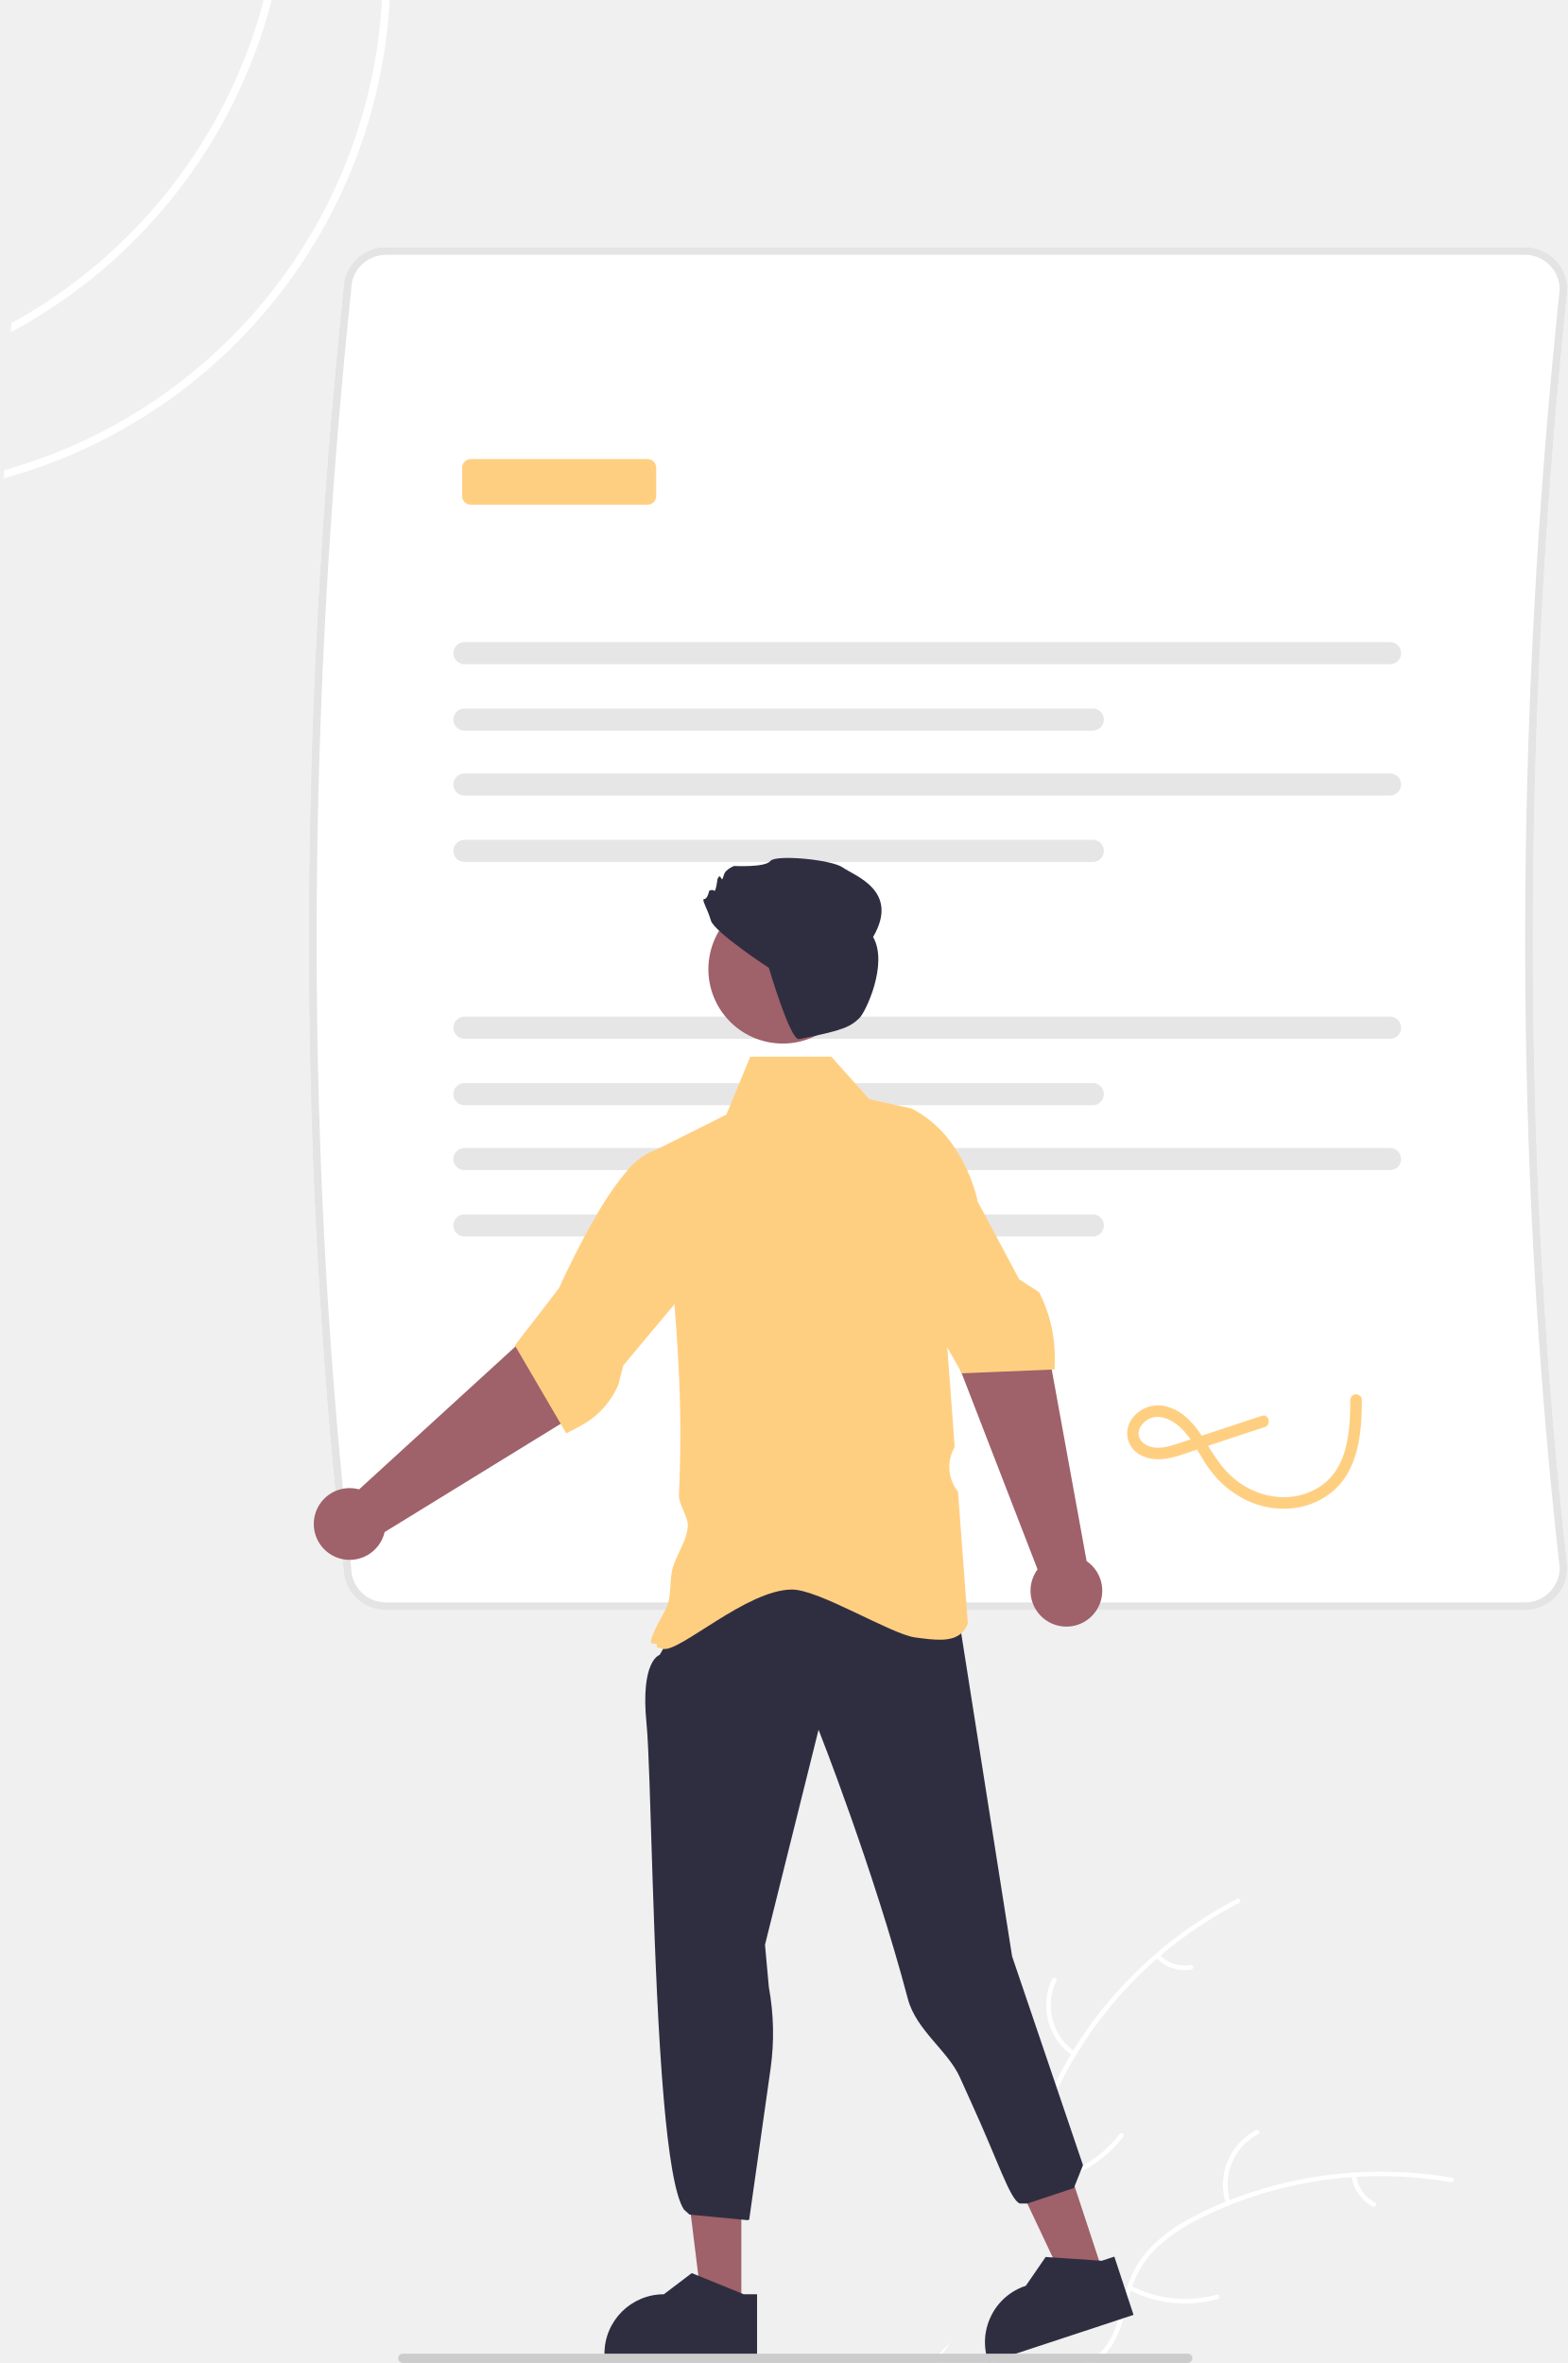
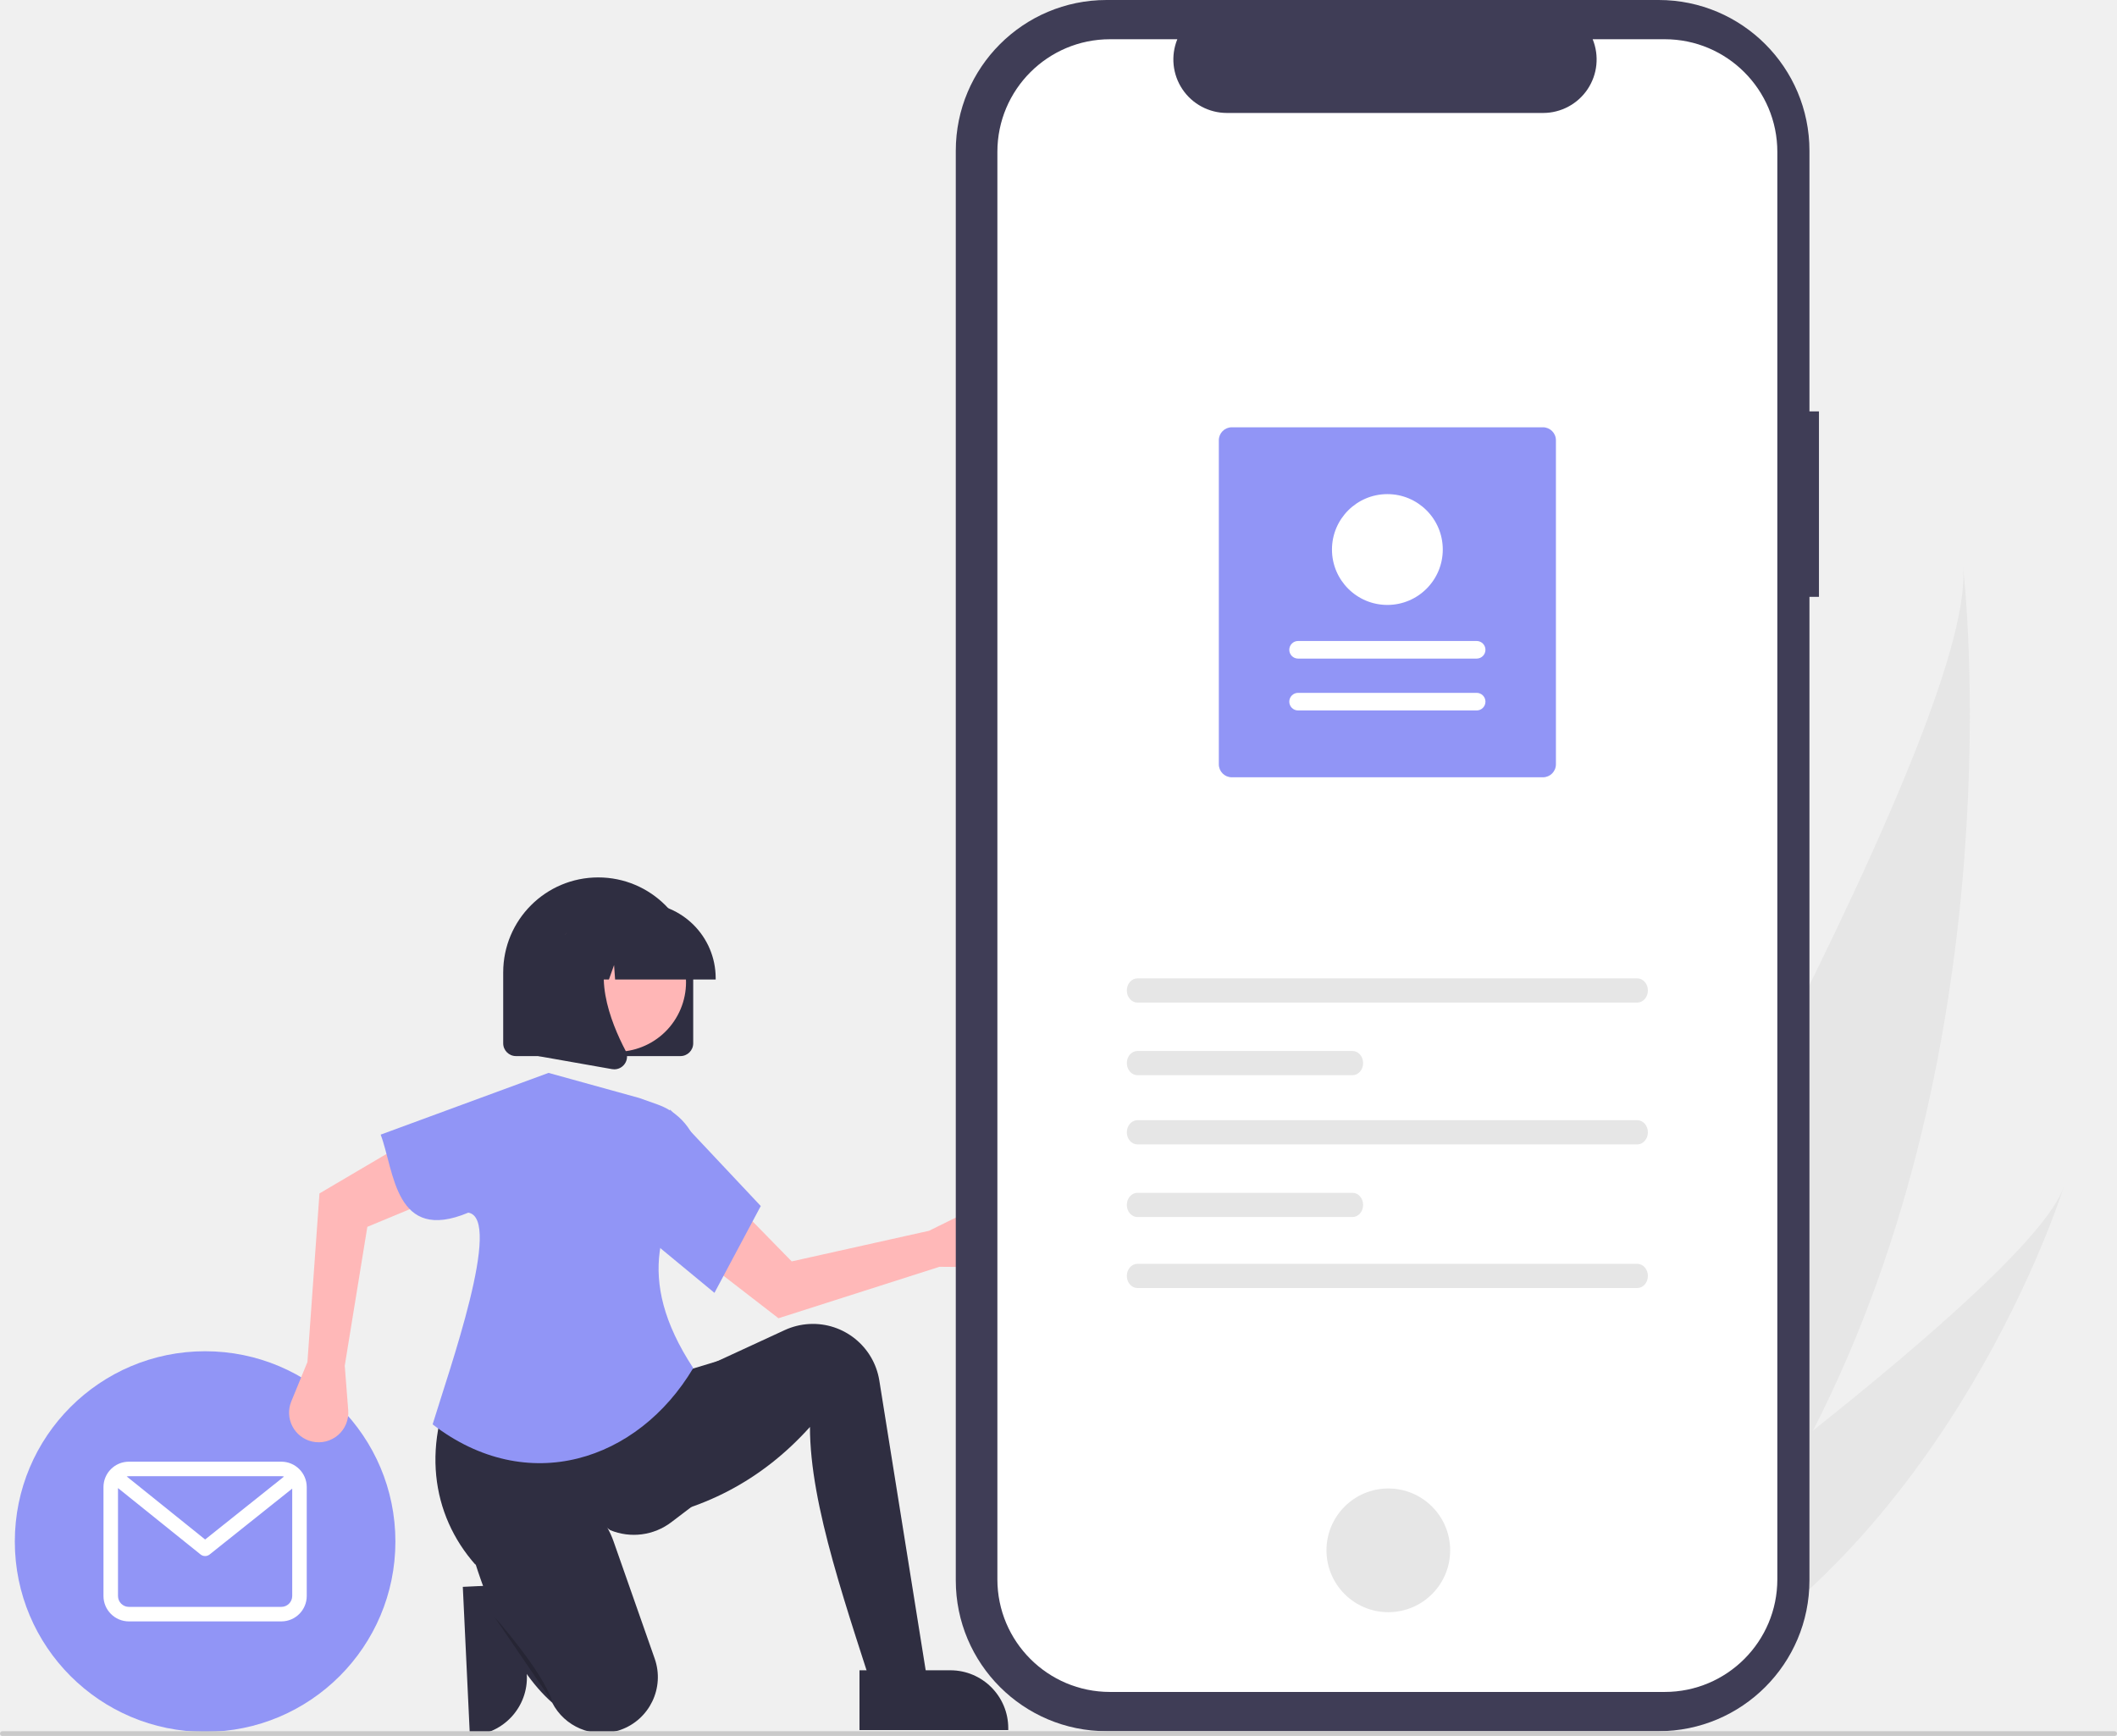
- <svg xmlns="http://www.w3.org/2000/svg" data-name="Layer 1" width="405.949" height="611.97" viewBox="0 0 405.949 611.97">
-   <path d="M717.73,647.62c-.31.35-.62.71-.92,1.07a117.723,117.723,0,0,0-11.32,15.54c-.27.42-.53.85-.77,1.27A124.618,124.618,0,0,0,688.83,708.54q-.87,5.16-1.31,10.38-.315,4.02-.38,8.05c-.16,11.28.84,23.83-6.43,32.45a22.689,22.689,0,0,1-6.98,5.48,29.179,29.179,0,0,1-6.32,2.39H644.74c-1.14-.17-2.28-.35-3.42-.53-.03,0-.06-.01-.09-.01l-.23.08-1.37.46-.06.02v-.02a.486.486,0,0,0-.01-.12,1.618,1.618,0,0,0-.01-.22v-.01c-.01-.2-.02-.39-.02-.59l-.03-.53s-.01-.01,0-.01c-.01-.3-.03-.6-.04-.91-1.05-26.1,1.51-53.07,13.83-76.05a84.971,84.971,0,0,1,16.12-21.21,1.2,1.2,0,0,1,.12-.11c12.81-12.22,29.37-20.21,46.85-19.94Q717.055,647.59,717.73,647.62Z" transform="translate(-396.8706 -155.34)" fill="#f0f0f0" />
-   <path d="M717.781,648.185A105.87,105.87,0,0,0,671.788,694.31,45.591,45.591,0,0,0,667.136,707.816a26.149,26.149,0,0,0,1.705,13.656c1.576,4.059,3.659,8.029,4.221,12.401a16.011,16.011,0,0,1-3.973,12.477c-3.638,4.289-8.601,7.015-13.547,9.513-5.491,2.773-11.239,5.566-15.052,10.579-.462.607-1.377-.145-.916-.751,6.633-8.722,18.316-10.624,26.272-17.715,3.712-3.309,6.45-7.757,6.141-12.88-.27-4.48-2.414-8.576-4.046-12.672a27.902,27.902,0,0,1-2.164-13.29,42.148,42.148,0,0,1,4.115-13.635,102.712,102.712,0,0,1,18.229-26.425A107.747,107.747,0,0,1,717.369,647.074c.677-.347,1.084.766.412,1.111Z" transform="translate(-396.8706 -155.34)" fill="#fff" />
-   <path d="M674.665,687.735a15.884,15.884,0,0,1-5.295-19.875c.33-.687,1.413-.207,1.083.481a14.708,14.708,0,0,0,4.963,18.477c.629.431-.126,1.345-.751.916Z" transform="translate(-396.8706 -155.34)" fill="#fff" />
-   <path d="M667.771,719.519A30.615,30.615,0,0,0,686.87,707.986c.464-.606,1.38.146.916.751a31.844,31.844,0,0,1-19.899,11.961c-.753.127-.866-1.053-.116-1.179Z" transform="translate(-396.8706 -155.34)" fill="#fff" />
-   <path d="M697.167,661.568a8.991,8.991,0,0,0,8.106,2.662c.751-.137.863,1.043.116,1.179a10.075,10.075,0,0,1-8.973-2.925.612.612,0,0,1-.082-.834.595.595,0,0,1,.834-.082Z" transform="translate(-396.8706 -155.34)" fill="#fff" />
-   <path d="M772.94,719.98c-.46.1-.92.2-1.39.31h-.01a119.08,119.08,0,0,0-18.38,5.58c-.46.18-.92.36-1.38.55h-.01a124.764,124.764,0,0,0-38.44,24.68c-.04.04-.08.07-.12.11a.607.607,0,0,1-.08.08l-.05.05a121.675,121.675,0,0,0-12.31,13.56c0,.01-.01.02-.02.03-.6.78-1.21,1.56-1.81,2.36H639.63l-.06.02v-.02h-.25c0-.01.01-.02.02-.03,0-.01.01-.01.01-.02.07-.1.14-.2.2-.29v-.01a.277.277,0,0,1,.06-.08c.06-.1.13-.18.18-.27.4-.56.79-1.13,1.19-1.69.65-.93,1.31-1.86,1.98-2.78a.01.01,0,0,1,.01-.01v-.01c.01-.01.01-.02.02-.03l.02-.02c8.25-11.42,17.53-22.26,28.16-31.34.32-.28.64-.56.98-.82a114.817,114.817,0,0,1,15.37-10.97q4.44-2.625,9.15-4.82a85.126,85.126,0,0,1,25.59-7.22h.02c.02,0,.04-.01.07-.01.03,0,.05-.01.07-.01,17.61-2.04,35.66,1.55,49.47,12.29C772.25,719.43,772.59,719.7,772.94,719.98Z" transform="translate(-396.8706 -155.34)" fill="#f0f0f0" />
-   <path d="M639.32,767.29h.25v.02l.06-.02H655.5c-4.73-.81-9.45-1.44-14.18-.53-.11.02-.21.04-.32.07-.48.09-.96.21-1.44.34-.03.01-.07.02-.1.03a.338.338,0,0,0-.12.06.149.149,0,0,0-.07.03Z" transform="translate(-396.8706 -155.34)" fill="#fff" />
-   <path d="M772.65,720.47c-.37-.06-.73-.13-1.1-.18h-.01a105.412,105.412,0,0,0-23.35-1.18c-.39.02-.79.05-1.19.07a105.327,105.327,0,0,0-31.57,7.19c-.01,0-.01,0-.01.01-.11.04-.22.08-.32.12-2.35.95-4.67,1.99-6.94,3.11a45.706,45.706,0,0,0-11.85,7.98,25.479,25.479,0,0,0-6.21,9.89c-.13.38-.26.75-.38,1.13-.09.3-.18.61-.27.91-1.18,4.19-1.91,8.61-4.09,12.44a14.649,14.649,0,0,1-2.2,2.94,15.125,15.125,0,0,1-2.96,2.39h-2.52a14.532,14.532,0,0,0,3.79-2.39,12.545,12.545,0,0,0,2.29-2.61c2.48-3.74,3.24-8.3,4.4-12.55.19-.69.39-1.36.61-2.03a26.648,26.648,0,0,1,5.67-9.89,42.179,42.179,0,0,1,11.49-8.41q4.05-2.13,8.32-3.86c.37-.16.74-.3,1.11-.44a108.079,108.079,0,0,1,56.53-5.96c.37.05.73.12,1.1.18C773.74,719.46,773.4,720.6,772.65,720.47Z" transform="translate(-396.8706 -155.34)" fill="#fff" />
-   <path d="M714.415,726.087a15.884,15.884,0,0,1,7.738-19.057c.677-.35,1.253.685.575,1.036A14.708,14.708,0,0,0,715.567,725.808c.242.723-.911.998-1.152.279Z" transform="translate(-396.8706 -155.34)" fill="#fff" />
-   <path d="M689.774,747.314a30.615,30.615,0,0,0,22.193,2.291c.735-.204,1.013.948.279,1.152a31.844,31.844,0,0,1-23.089-2.431c-.678-.352-.057-1.362.617-1.012Z" transform="translate(-396.8706 -155.34)" fill="#fff" />
-   <path d="M748.136,718.743a8.991,8.991,0,0,0,4.869,7.005c.682.343.061,1.352-.617,1.012a10.075,10.075,0,0,1-5.404-7.738.612.612,0,0,1,.436-.715.595.595,0,0,1,.715.436Z" transform="translate(-396.8706 -155.34)" fill="#fff" />
-   <path d="M713.94,321.63q.405-49.665,4.04-100.29c.04-.67.09-1.33.14-2q1.92-26.355,4.7-52.9v-.1a11.007,11.007,0,0,0-11-11h-295a11.022,11.022,0,0,0-11,10.95q-3.84,36.555-6.02,72.75c-.06.79-.1,1.57-.14,2.36q-1.08,17.895-1.72,35.7c-.03.7-.06,1.4-.07,2.1a1478.886,1478.886,0,0,0,7.95,218.2,11.02,11.02,0,0,0,11,10.94h295a11.007,11.007,0,0,0,11-11v-.11q-2.175-19.305-3.82-38.86-.24-2.865-.47-5.73-1.14-14.085-1.99-28.28-.18-2.865-.33-5.73-1.605-28.41-2.1-57.26c-.04-1.91-.07-3.81-.1-5.73q-.18-14.085-.11-28.28C713.9,325.45,713.91,323.54,713.94,321.63Z" transform="translate(-396.8706 -155.34)" fill="#f0f0f0" />
-   <path d="M802.82,230.34a11.007,11.007,0,0,0-11-11h-295a11.022,11.022,0,0,0-11,10.95c-9.96,94.97-11.61,188.26-4.94,278.05q1.215,16.665,2.84,33.16.87,8.835,1.85,17.62c.08.76.16,1.52.25,2.28a11.02,11.02,0,0,0,11,10.94h295a11.007,11.007,0,0,0,11-11v-.11c-11.93-105.77-11.93-217.06,0-330.79Z" transform="translate(-396.8706 -155.34)" fill="#fff" />
-   <path d="M802.82,230.34a11.007,11.007,0,0,0-11-11h-295a11.022,11.022,0,0,0-11,10.95c-9.96,94.97-11.61,188.26-4.94,278.05q1.215,16.665,2.84,33.16.87,8.835,1.85,17.62c.08.76.16,1.52.25,2.28a11.02,11.02,0,0,0,11,10.94h295a11.007,11.007,0,0,0,11-11v-.11c-11.93-105.77-11.93-217.06,0-330.79Zm-2,331.06a9.008,9.008,0,0,1-9,8.94h-295a9.014,9.014,0,0,1-9-9v-.11c-.07-.64-.14-1.29-.21-1.93q-1.035-9.18-1.93-18.41-1.575-16.185-2.79-32.55c-6.67-89.74-5.03-182.97,4.93-277.9v-.1a9.014,9.014,0,0,1,9-9h295a9.003,9.003,0,0,1,9,8.95C788.89,344.11,788.89,455.52,800.82,561.4Z" transform="translate(-396.8706 -155.34)" fill="#e4e4e4" />
-   <path id="a974c3de-8d03-408b-a459-3ce6ba461bdb-102" data-name="Path 142" d="M517.154,321.63a2.866,2.866,0,0,0,0,5.733H756.885a2.866,2.866,0,0,0,0-5.733Z" transform="translate(-396.8706 -155.34)" fill="#e6e6e6" />
-   <path id="e9133026-9528-4ac3-aa69-83f109aff1e3-103" data-name="Path 143" d="M517.154,338.83a2.866,2.866,0,0,0,0,5.733H679.899a2.866,2.866,0,0,0,0-5.733Z" transform="translate(-396.8706 -155.34)" fill="#e6e6e6" />
-   <path id="a406ca83-8296-4426-a4ed-8cd27cbcb96b-104" data-name="Path 142" d="M517.154,355.64a2.866,2.866,0,0,0,0,5.733H756.885a2.866,2.866,0,0,0,0-5.733Z" transform="translate(-396.8706 -155.34)" fill="#e6e6e6" />
-   <path id="be321b5a-3e39-41eb-b9b2-711d73db0143-105" data-name="Path 143" d="M517.154,372.84a2.866,2.866,0,0,0,0,5.733H679.899a2.866,2.866,0,0,0,0-5.733Z" transform="translate(-396.8706 -155.34)" fill="#e6e6e6" />
-   <path id="a5a7e885-834f-470d-9162-1a1fa51c1163-106" data-name="Path 142" d="M517.154,418.63a2.866,2.866,0,0,0,0,5.733H756.885a2.866,2.866,0,0,0,0-5.733Z" transform="translate(-396.8706 -155.34)" fill="#e6e6e6" />
-   <path id="a5fcdb43-4805-483f-9462-6a7e4850dca6-107" data-name="Path 143" d="M517.154,435.83a2.866,2.866,0,0,0,0,5.733H679.899a2.866,2.866,0,0,0,0-5.733Z" transform="translate(-396.8706 -155.34)" fill="#e6e6e6" />
-   <path id="b765b6a8-7afa-43c2-95d1-39dcbde99f83-108" data-name="Path 142" d="M517.154,452.64a2.866,2.866,0,0,0,0,5.733H756.885a2.866,2.866,0,0,0,0-5.733Z" transform="translate(-396.8706 -155.34)" fill="#e6e6e6" />
-   <path id="e421dd9d-74a5-4920-9c7d-c121b8cd01e8-109" data-name="Path 143" d="M517.154,469.84a2.866,2.866,0,0,0,0,5.733H679.899a2.866,2.866,0,0,0,0-5.733Z" transform="translate(-396.8706 -155.34)" fill="#e6e6e6" />
-   <path id="ea3081fc-4e36-4189-92a3-e6d1b5b4a040-110" data-name="Path 154" d="M564.588,286.04h-45.788a2.239,2.239,0,0,1-2.237-2.237v-7.336a2.239,2.239,0,0,1,2.237-2.237h45.788a2.239,2.239,0,0,1,2.237,2.237v7.336A2.239,2.239,0,0,1,564.588,286.04Z" transform="translate(-396.8706 -155.34)" fill="#ffcf81" />
-   <path d="M723.656,522.016l-14.025,4.635q-3.506,1.159-7.013,2.317c-2.165.713-4.508,1.561-6.825,1.254-1.602-.212-3.428-1.134-3.927-2.782-.472-1.559.529-3.191,1.741-4.113,3.347-2.546,7.579.045,9.95,2.682,2.901,3.225,4.542,7.389,7.263,10.765a25.912,25.912,0,0,0,8.985,7.155c6.941,3.278,15.408,2.929,21.599-1.847,7.393-5.703,8.147-15.587,8.186-24.21a1.501,1.501,0,0,0-3,0c-.036,7.815-.48,17.396-7.606,22.286-6.826,4.684-15.797,3.442-22.082-1.549-3.502-2.781-5.656-6.408-7.956-10.164-2.244-3.666-5.031-7.22-9.255-8.646a8.364,8.364,0,0,0-9.986,3.487,6.347,6.347,0,0,0,2.934,9.066c4.898,2.334,10.501-.401,15.217-1.959l16.596-5.485c1.825-.603,1.043-3.501-.798-2.893Z" transform="translate(-396.8706 -155.34)" fill="#ffcf81" />
-   <polygon points="285.224 587.176 275.389 590.416 258.211 554.026 272.726 549.244 285.224 587.176" fill="#9f616a" />
-   <path d="M689.11,750.78l-.67-2.03-1.76-5.35-1.2-3.64-3.28,1.08-.68-.05-9.01-.61-1.2-.08-1.78-.12-1.84-.13-5.14,7.47h-.01a15.257,15.257,0,0,0-8.92,7.68c-.11.22-.21.44-.31.66a12.849,12.849,0,0,0-.63,1.66,15.214,15.214,0,0,0-.42,7.58,17.395,17.395,0,0,0,.49,1.85l.03.1.12.37.72-.24,6.32-2.08,22.14-7.29,4.39-1.45,1.35-.45h.01l2.62-.86Z" transform="translate(-396.8706 -155.34)" fill="#2f2e41" />
-   <polygon points="192.004 595.731 181.65 595.73 176.724 555.792 192.006 555.793 192.004 595.731" fill="#9f616a" />
-   <path d="M572.304,575.992l-4.59,7.94s-5.044,1.378-3.395,17.819c1.164,11.609,1.541,63.59,4.472,97.359,1.22,14.054,2.881,24.954,5.226,28.477l1.444,1.293,15.067,1.44.38-.133,5.533-39.076A65.654,65.654,0,0,0,596,670v0l-1-11,13.873-55.697S623,639,632,673c2.167,8.185,10.396,13.39,13.516,20.413,1.045,2.353,2.072,4.633,3.074,6.821C655.189,714.64,658.497,725.128,661,726h2l12-4,2.361-5.935L659,662l-13.749-87.294C619.054,560.619,594.479,559.052,572.304,575.992Z" transform="translate(-396.8706 -155.34)" fill="#2f2e41" />
-   <path d="M647.35,458.37a40.79,40.79,0,0,0-3.18-5.73A29.459,29.459,0,0,0,633,442.43l-3.94-.87L622,440l-3.72-4.17-6.1-6.83h-21l-2.81,6.83-2.36,5.73L585,444l-17.98,8.99c-.01,0-.01,0-.02.01q.36,2.7.71,5.37.765,5.805,1.44,11.47.345,2.88.66,5.73,1.005,8.94,1.73,17.57.645,7.71,1.03,15.2a334.126,334.126,0,0,1,.14,34.05c-.14,2.67,2.51,5.71,2.3,8.32-.35,4.26-3.64,8.04-4.22,12.11-.36,2.5-.2,5.16-.83,7.52a8.411,8.411,0,0,1-.78,1.98c0,.01-.01.01-.01.02-7.2,12.86-1.55,6.72-2.22,9.61l.32.08c.15.04.61.16,1.35.33C572.85,583.37,590.29,567,602,567c7.03,0,25.64,11.56,31.87,12.4,4.93.66,9.33,1.26,11.95-1.05a6.125,6.125,0,0,0,1.69-2.48l.03-.09-.01-.09-.25-3.35-.15-2-2.14-28.7a10.175,10.175,0,0,1-1.3-10.69l.44-.93-1.62-21.68-.3-4.05-.11-1.37v-.01l-.78-10.47,1.88-5.72v-.01L646.86,475.57l1.88-5.73,1.18-3.6L650,466A40.932,40.932,0,0,0,647.35,458.37Z" transform="translate(-396.8706 -155.34)" fill="#ffcf81" />
-   <path d="M665.594,561.779,645.434,509.678l-9.363-19.025,18.005-9.947,14.501,25.549,9.72,53.381a9.29,9.29,0,1,1-12.703,2.143Z" transform="translate(-396.8706 -155.34)" fill="#9f616a" />
-   <path d="M666,490l-5.16-3.34L654.91,475.57l-3.06-5.73-1.93-3.6-.82-1.54-9.27-6.33-6.26-4.28-5.1,4.28-2.43,2.04,2.38,9.43,1.44,5.73L633,488l9.21,16.29,2.29,4.05,1.31,2.33.01.02.18.31,23.27-.97L670,510l.04-1.66.02-.6c.01-.3.01-.6.01-.9A36.955,36.955,0,0,0,666,490Z" transform="translate(-396.8706 -155.34)" fill="#ffcf81" />
-   <path d="M489.875,541.059l41.241-37.686,14.333-15.627,15.8,13.171-18.549,22.781L496.48,552.12a9.29,9.29,0,1,1-6.605-11.061Z" transform="translate(-396.8706 -155.34)" fill="#9f616a" />
-   <path d="M575.01,475.57l-.08-5.73-.15-11.47-.06-4.45-.17-.12a7.515,7.515,0,0,0-3.09-1.16,8.959,8.959,0,0,0-2.93,0,10.474,10.474,0,0,0-1.51.35c-.01,0-.01,0-.02.01a17.298,17.298,0,0,0-7.57,5.36l-.01.01a74.682,74.682,0,0,0-7.94,11.47c-1.13,1.92-2.21,3.86-3.22,5.73-3.82,7.11-6.57,13.27-6.62,13.38l-11.42,14.83.16.27,2.51,4.29,9.2,15.73,1.46,2.5,3.73-1.99A21.687,21.687,0,0,0,557,514l1.33-5.08.49-.58,12.72-15.2,3.64-4.36Z" transform="translate(-396.8706 -155.34)" fill="#ffcf81" />
-   <circle cx="599.593" cy="406.346" r="19.251" transform="translate(-294.4215 777.7675) rotate(-80.78251)" fill="#9f616a" />
-   <path d="M580.984,393.726c-.856-2.995-2.567-5.561-1.711-5.561s1.283-2.139,1.283-2.139.856-.428,1.283,0,.856-2.995.856-2.995.428-1.283.856-.428.428.428.856-.856,2.567-2.139,2.567-2.139,8.128.428,9.411-1.283,15.828-.428,18.823,1.711S630,386,623,398c4,7-1.972,19.485-3.515,20.966-2.44,2.342-4.129,3.187-15.674,5.484C601.552,424.9,596,406,596,406S581.839,396.721,580.984,393.726Z" transform="translate(-396.8706 -155.34)" fill="#2f2e41" />
-   <path d="M589.5,749.51l-.62-.25-11.14-4.54-1.71-.69-7.22,5.48h-.01a15.398,15.398,0,0,0-15.38,15.39v.5h39.53V749.51Z" transform="translate(-396.8706 -155.34)" fill="#2f2e41" />
-   <path d="M705.69,766.09a1.195,1.195,0,0,1-1.19,1.2H501.2a1.195,1.195,0,0,1,0-2.39H704.5A1.193,1.193,0,0,1,705.69,766.09Z" transform="translate(-396.8706 -155.34)" fill="#ccc" />
-   <path d="M495.8,155.34A134.274,134.274,0,0,1,397.94,277.1c-.03.7-.06,1.4-.07,2.1A136.289,136.289,0,0,0,497.8,155.34Z" transform="translate(-396.8706 -155.34)" fill="#fff" />
-   <path d="M465.17,155.34a134.551,134.551,0,0,1-65.37,83.7c-.06.79-.1,1.57-.14,2.36a136.623,136.623,0,0,0,67.58-86.06Z" transform="translate(-396.8706 -155.34)" fill="#fff" />
+ <svg xmlns="http://www.w3.org/2000/svg" data-name="Layer 1" width="890" height="729.787" viewBox="0 0 890 729.787">
+   <path d="M374.677,751.016l1.81,38.157 0.0.002a24.345,24.345,0,0,1-23.164,25.469l-.79.037-2.964-62.474Z" transform="translate(-155 -85.10634)" fill="#2f2e41" />
+   <path d="M917.171,686.534c-18.173,35.465-41.224,69.764-70.389,100.808-.648.701-1.302,1.384-1.962,2.079l-69.101-32.713c.423-.702.886-1.491,1.385-2.353,29.683-50.787,208.865-360.591,203.203-430.758C980.966,329.384,1002.205,520.765,917.171,686.534Z" transform="translate(-155 -85.10634)" fill="#e6e6e6" />
+   <path d="M860.113,793.652c-.967.55-1.959,1.088-2.957,1.608l-51.838-24.541c.725-.514,1.569-1.122,2.539-1.806,15.881-11.403,63.105-45.613,109.314-82.38,49.658-39.511,98.152-81.964,105.354-102.228C1021.062,588.952,975.611,730.202,860.113,793.652Z" transform="translate(-155 -85.10634)" fill="#e6e6e6" />
+   <circle cx="86.23" cy="648.051" r="80" fill="#9195f6" />
+   <path d="M273.275,699.586H209.184a10.694,10.694,0,0,0-10.682,10.682v45.779a10.694,10.694,0,0,0,10.682,10.682h64.091A10.694,10.694,0,0,0,283.957,756.046v-45.779A10.694,10.694,0,0,0,273.275,699.586Zm0,6.104a4.559,4.559,0,0,1,1.134.148l-33.172,26.461-32.978-26.515a4.58,4.58,0,0,1,.925-.094Zm0,54.935H209.184a4.583,4.583,0,0,1-4.578-4.578V710.679l34.711,27.909a3.052,3.052,0,0,0,3.815.007l34.72-27.697v45.148A4.583,4.583,0,0,1,273.275,760.624Z" transform="translate(-155 -85.10634)" fill="#fff" />
+   <path d="M549.968,617.658l17.9.147a12.454,12.454,0,0,0,12.398-14.43h0a12.454,12.454,0,0,0-17.807-9.191L545.579,602.513l-57.737,12.876-24.735-25.289-14.208,23.401,33.378,25.788Z" transform="translate(-155 -85.10634)" fill="#ffb8b8" />
+   <path d="M546.613,802.596l-21.089,4.056c-14.405-45.408-30.013-88.411-30.012-121.67-20.386,22.689-45.667,35.669-75.436,39.746l3.245-50.29,24.334-12.978,37.243-17.189a28.281,28.281,0,0,1,10.365-2.564h0a28.281,28.281,0,0,1,29.412,23.773Z" transform="translate(-155 -85.10634)" fill="#2f2e41" />
+   <path d="M445.627,718.644l-8.406,6.388a26.031,26.031,0,0,1-25.662,3.345h0C387.484,710.331,370.38,715.655,354.878,742.894c-18.594-20.985-23.182-51.295-6.587-82.651L440.355,662.27l18.656-5.678Z" transform="translate(-155 -85.10634)" fill="#2f2e41" />
+   <path d="M414.967,812.623h0a23.507,23.507,0,0,1-27.82-11.721c-8.274-7.287-15.255-17.721-21.309-30.409a235.353,235.353,0,0,1-11.167-28.683c-4.19-12.94,2.816-27.077,15.855-30.948q.582-.173,1.177-.326c17.406-4.469,35.281,5.571,41.231,22.528l17.301,49.308a23.507,23.507,0,0,1-14.398,29.964Q415.404,812.488,414.967,812.623Z" transform="translate(-155 -85.10634)" fill="#2f2e41" />
+   <path d="M362.891,764.878s20.278,22.712,24.334,35.69" transform="translate(-155 -85.10634)" opacity="0.2" style="isolation:isolate" />
+   <path d="M284.244,657.693l-6.787,16.564a12.454,12.454,0,0,0,8.791,16.872h0a12.454,12.454,0,0,0,15.149-13.118l-1.462-18.767,9.496-58.388,32.669-13.57-16.448-21.885L289.309,586.811Z" transform="translate(-155 -85.10634)" fill="#ffb8b8" />
+   <path d="M446.438,660.242c-23.306,39.147-69.767,54.306-109.56,23.652,7-23,29.6-86.567,15-89-31,13-31.045-17.523-36.843-32.799l70.569-25.956,38.123,10.545,7.815,2.773a26.42,26.42,0,0,1,17.582,24.537C433.109,597.129,421.254,621.809,446.438,660.242Z" transform="translate(-155 -85.10634)" fill="#9195f6" />
+   <path d="M455.361,628.608,427.377,605.491l9.328-53.94,38.123,40.557Z" transform="translate(-155 -85.10634)" fill="#9195f6" />
+   <path id="bc7f4772-a479-43ba-84b6-0038831d0625-104" data-name="b82a9922-ead1-40af-af3b-f133b244cde7" d="M919.705,258.051h-4v-109.545a63.4,63.4,0,0,0-63.4-63.4h-232.087a63.4,63.4,0,0,0-63.4,63.4v600.974a63.4,63.4,0,0,0,63.4,63.4H852.303a63.4,63.4,0,0,0,63.4-63.4V336.027h4Z" transform="translate(-155 -85.10634)" fill="#3f3d56" />
+   <path id="e7549b14-e146-4c1f-8b4f-7638ef62aaf0-105" data-name="b2a7827b-2d2c-407d-93be-35e4c67116bc" d="M854.862,101.599h-30.295a22.495,22.495,0,0,1-20.828,30.994h-132.959a22.495,22.495,0,0,1-20.827-30.991h-28.3a47.348,47.348,0,0,0-47.348,47.348v600.089a47.348,47.348,0,0,0,47.348,47.348H854.854a47.348,47.348,0,0,0,47.348-47.348v-0h0V148.947a47.348,47.348,0,0,0-47.348-47.348h.009Z" transform="translate(-155 -85.10634)" fill="#fff" />
+   <circle id="f4a12a6a-3235-4aa9-87a4-fdfa38e5097e" data-name="e6b07811-3d0f-4972-ba4c-46b0c6566e33" cx="583.658" cy="651.746" r="26" fill="#e6e6e6" />
+   <path d="M633.182,496.405c-2.458,0-4.458,2.283-4.458,5.088s2,5.088,4.458,5.088H843.325c2.458,0,4.458-2.283,4.458-5.088s-2-5.088-4.458-5.088Z" transform="translate(-155 -85.10634)" fill="#e6e6e6" />
+   <path d="M633.182,616.405c-2.458,0-4.458,2.283-4.458,5.088s2,5.088,4.458,5.088H843.325c2.458,0,4.458-2.283,4.458-5.088s-2-5.088-4.458-5.088Z" transform="translate(-155 -85.10634)" fill="#e6e6e6" />
+   <path d="M633.182,526.932c-2.458,0-4.458,2.283-4.458,5.088s2,5.088,4.458,5.088h90.425c2.458,0,4.458-2.283,4.458-5.088s-2-5.088-4.458-5.088Z" transform="translate(-155 -85.10634)" fill="#e6e6e6" />
+   <path d="M633.182,556.03c-2.458,0-4.458,2.283-4.458,5.088s2,5.088,4.458,5.088H843.325c2.458,0,4.458-2.283,4.458-5.088s-2-5.088-4.458-5.088Z" transform="translate(-155 -85.10634)" fill="#e6e6e6" />
+   <path d="M633.182,586.558c-2.458,0-4.458,2.283-4.458,5.088s2,5.088,4.458,5.088h90.425c2.458,0,4.458-2.283,4.458-5.088s-2-5.088-4.458-5.088Z" transform="translate(-155 -85.10634)" fill="#e6e6e6" />
+   <path d="M672.853,264.733H803.667a5.457,5.457,0,0,1,5.451,5.451V406.421a5.457,5.457,0,0,1-5.451,5.451H672.853a5.457,5.457,0,0,1-5.451-5.451V270.184A5.457,5.457,0,0,1,672.853,264.733Z" transform="translate(-155 -85.10634)" fill="#9195f6" />
+   <path d="M775.793,383.777a3.7,3.7,0,1,0,.004-7.401H700.727a3.7,3.7,0,1,0-.004,7.401H775.793Z" transform="translate(-155 -85.10634)" fill="#fff" />
+   <path d="M775.793,361.975a3.7,3.7,0,0,0,0-7.401H700.727a3.7,3.7,0,1,0-.004,7.401H775.793Z" transform="translate(-155 -85.10634)" fill="#fff" />
+   <path d="M738.26,292.828a23.293,23.293,0,1,1-23.293,23.293v0A23.319,23.319,0,0,1,738.26,292.828Z" transform="translate(-155 -85.10634)" fill="#fff" />
+   <path d="M441.064,529.077H371.914a5.371,5.371,0,0,1-5.365-5.365V493.906a39.94,39.94,0,1,1,79.88,0v29.806A5.371,5.371,0,0,1,441.064,529.077Z" transform="translate(-155 -85.10634)" fill="#2f2e41" />
+   <circle cx="414.124" cy="497.999" r="29.283" transform="translate(-376.4859 537.3971) rotate(-61.33682)" fill="#ffb6b6" />
+   <path d="M455.878,496.886H413.595l-.434-6.071-2.168,6.071h-6.511l-.859-12.032-4.297,12.032h-12.598V496.29a31.63,31.63,0,0,1,31.594-31.594h5.961A31.63,31.63,0,0,1,455.878,496.29Z" transform="translate(-155 -85.10634)" fill="#2f2e41" />
+   <path d="M413.248,534.64a5.481,5.481,0,0,1-.949-.084l-30.962-5.463V477.923h34.083l-.844.984c-11.74,13.692-2.895,35.894,3.422,47.91a5.286,5.286,0,0,1-.42,5.612A5.344,5.344,0,0,1,413.248,534.64Z" transform="translate(-155 -85.10634)" fill="#2f2e41" />
+   <path d="M516.333,787.282l38.2-.002h.002A24.345,24.345,0,0,1,578.878,811.624v.791l-62.544.002Z" transform="translate(-155 -85.10634)" fill="#2f2e41" />
+   <path d="M1044,814.894H156a1,1,0,0,1,0-2h888a1,1,0,0,1,0,2Z" transform="translate(-155 -85.10634)" fill="#cacaca" />
</svg>
